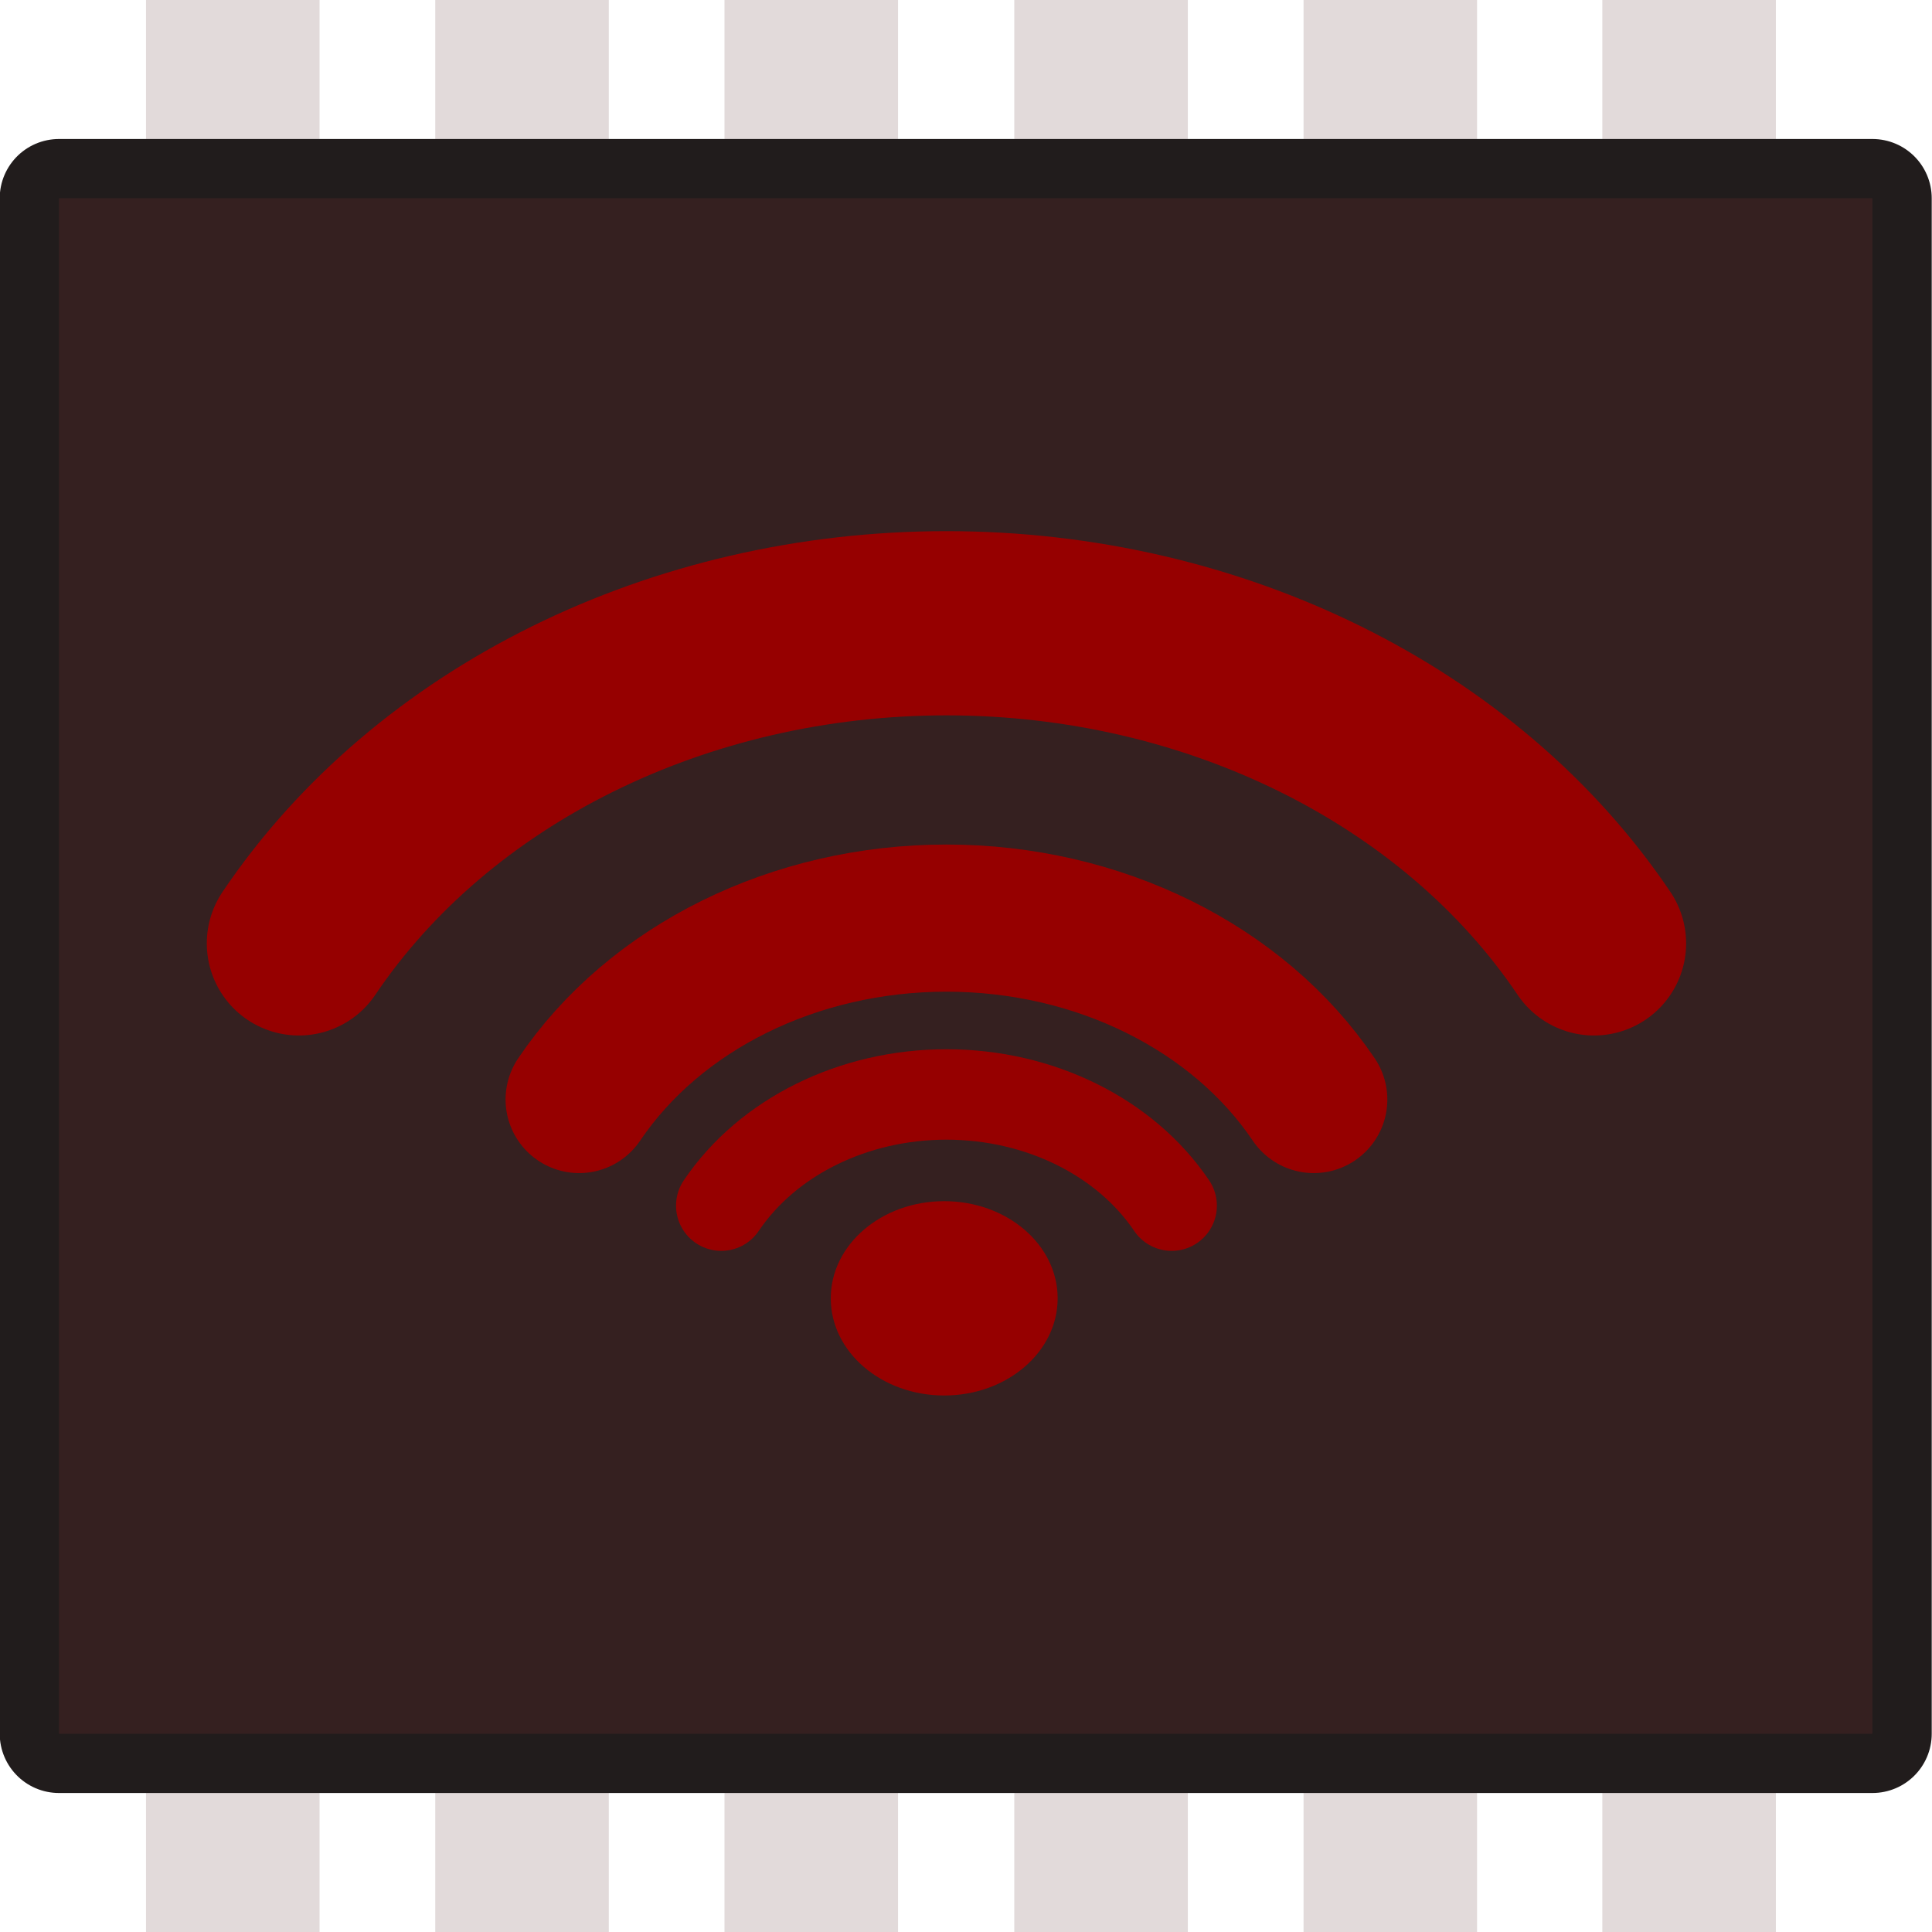
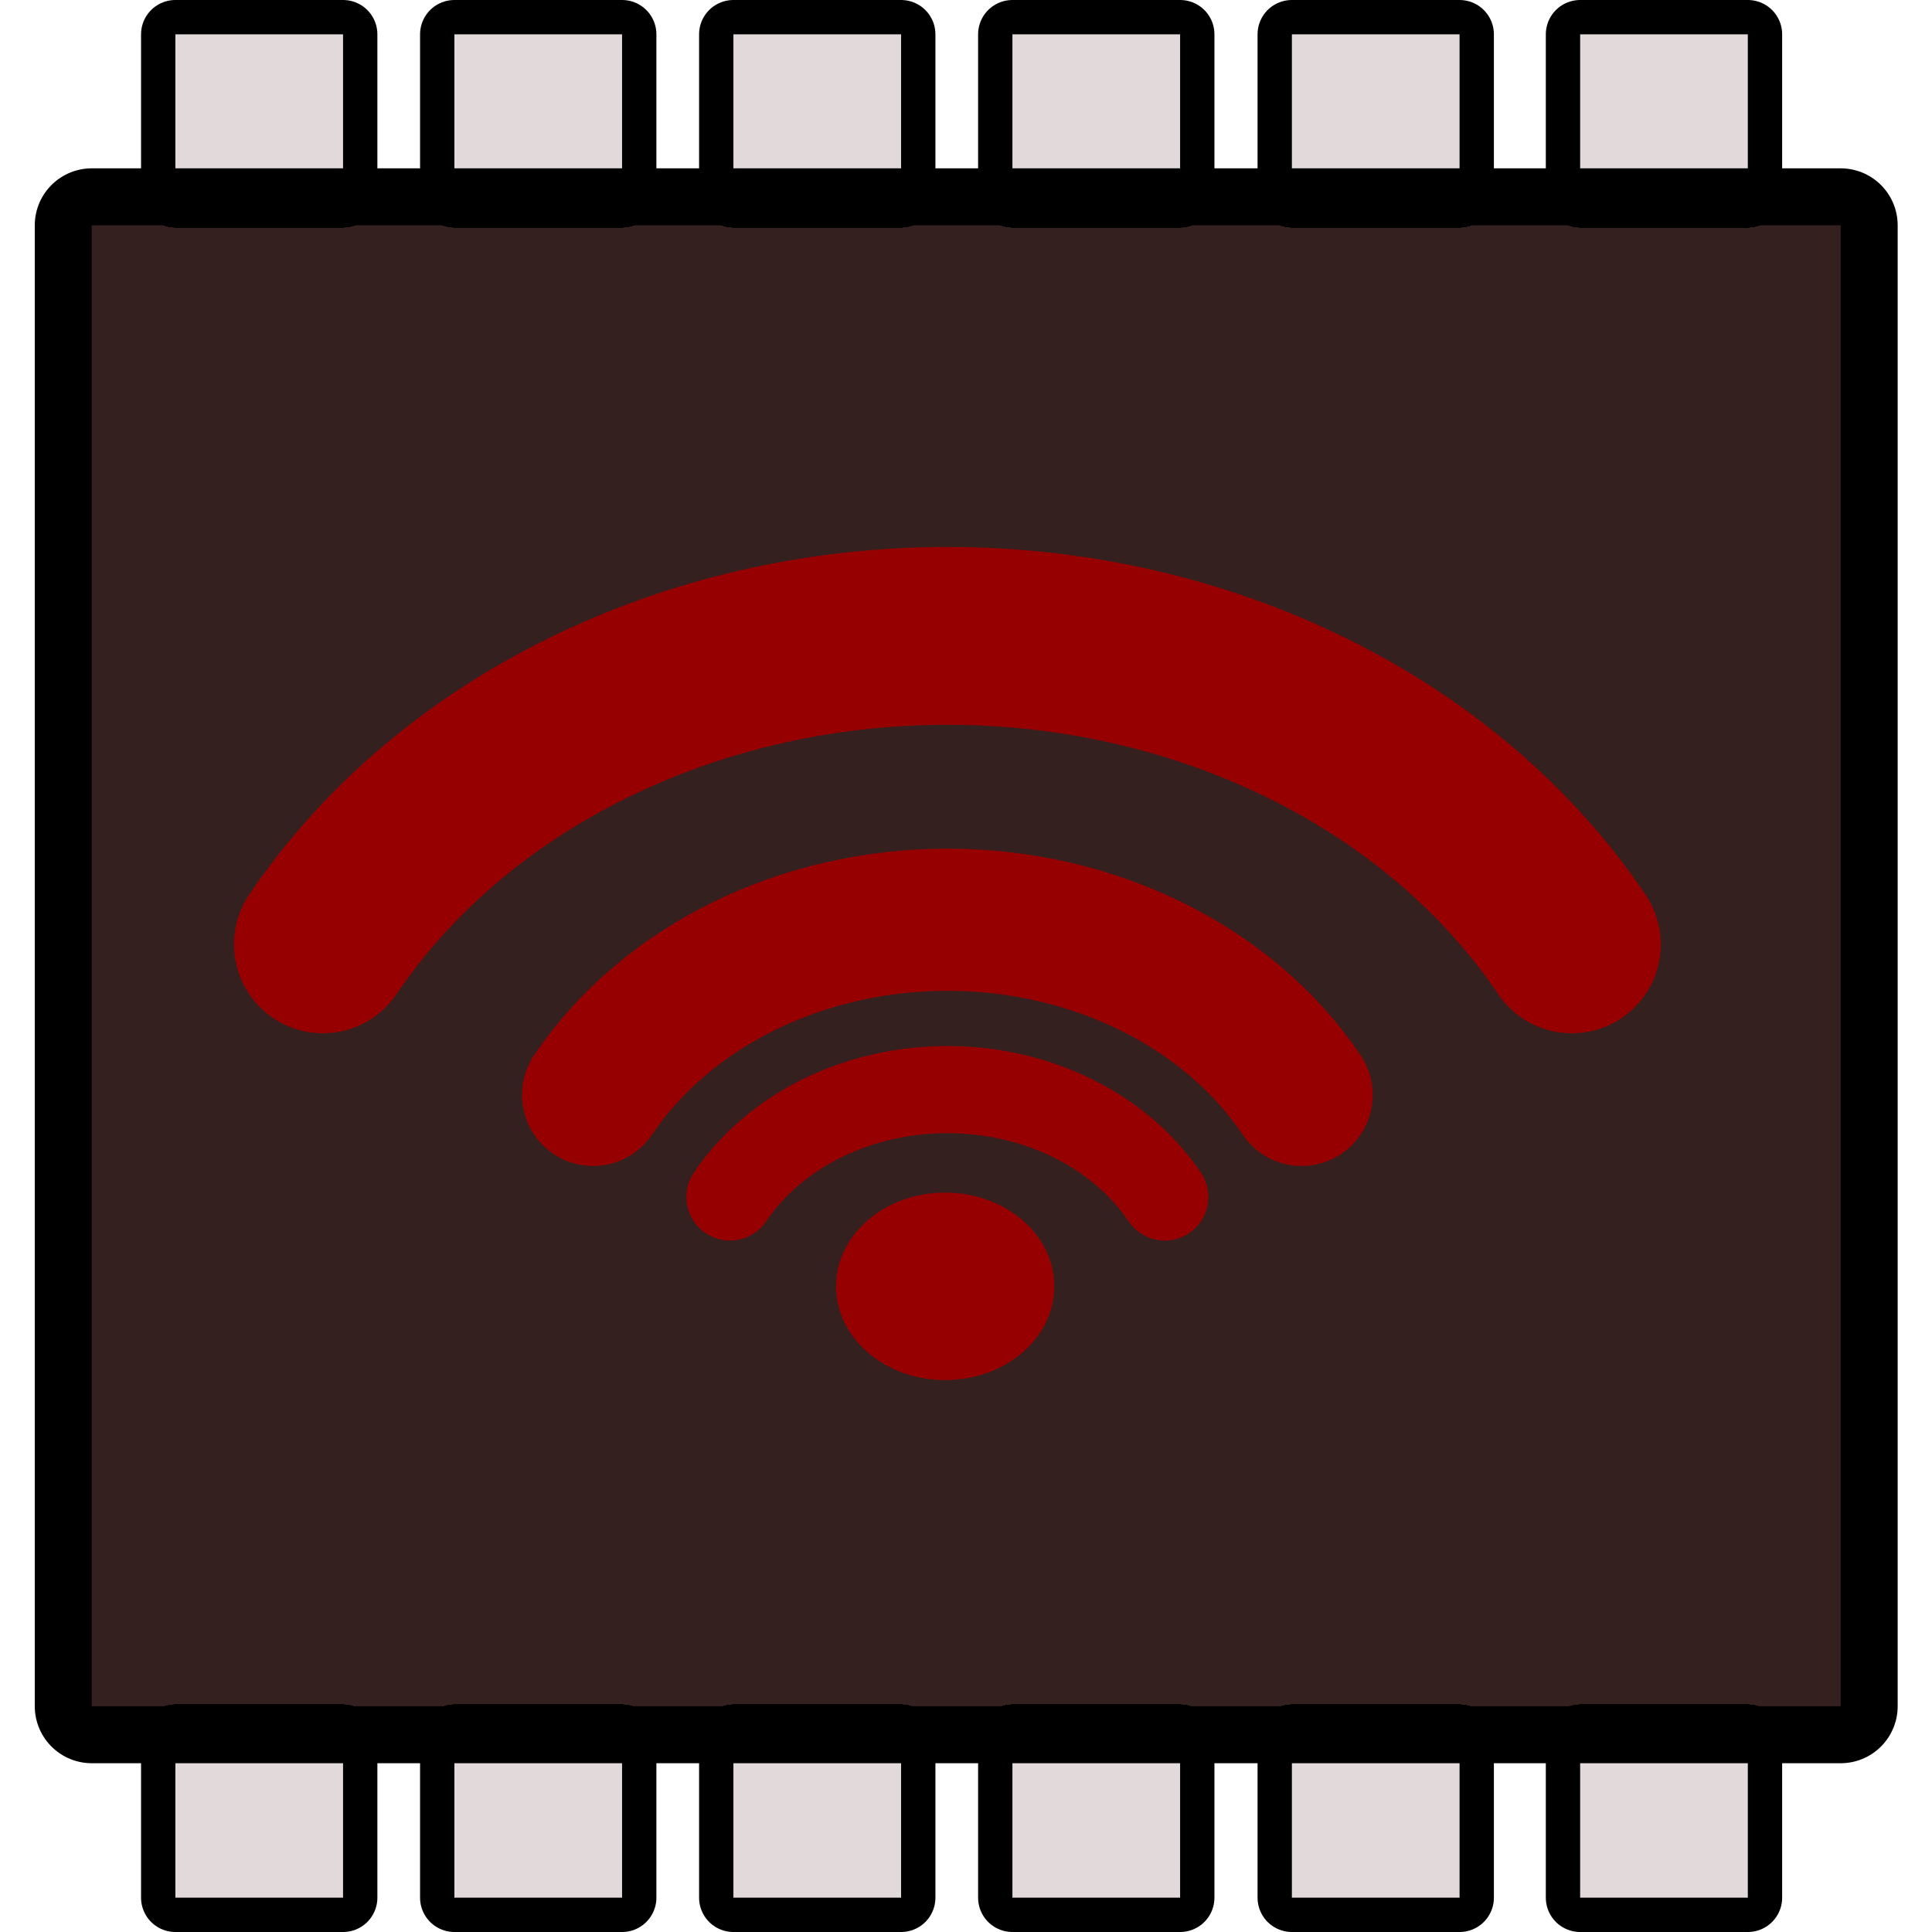
- <svg xmlns="http://www.w3.org/2000/svg" width="13" height="13" viewBox="0 0 3.44 3.44" version="1.1" id="svg1">
+ <svg xmlns="http://www.w3.org/2000/svg" width="13" height="13" viewBox="0 0 4.233 4.39" version="1.1" id="svg1">
  <defs id="defs1" />
-   <g id="layer2" transform="translate(-131.3278,-82.71127)" />
-   <rect style="fill:#e2dada;fill-opacity:1;fill-rule:evenodd;stroke:none;stroke-width:0.127;stroke-linecap:round;stroke-linejoin:round;stroke-dasharray:none;stroke-opacity:1;paint-order:markers stroke fill" id="rect90" width="0.309" height="0.294" x="0.26" y="0" />
-   <rect style="fill:#e2dada;fill-opacity:1;fill-rule:evenodd;stroke:none;stroke-width:0.127;stroke-linecap:round;stroke-linejoin:round;stroke-dasharray:none;stroke-opacity:1;paint-order:markers stroke fill" id="rect92" width="0.309" height="0.294" x="0.775" y="0" />
-   <rect style="fill:#e2dada;fill-opacity:1;fill-rule:evenodd;stroke:none;stroke-width:0.127;stroke-linecap:round;stroke-linejoin:round;stroke-dasharray:none;stroke-opacity:1;paint-order:markers stroke fill" id="rect94" width="0.309" height="0.294" x="1.29" y="0" />
-   <rect style="fill:#e2dada;fill-opacity:1;fill-rule:evenodd;stroke:none;stroke-width:0.127;stroke-linecap:round;stroke-linejoin:round;stroke-dasharray:none;stroke-opacity:1;paint-order:markers stroke fill" id="rect104" width="0.309" height="0.294" x="1.806" y="0" />
-   <rect style="fill:#e2dada;fill-opacity:1;fill-rule:evenodd;stroke:none;stroke-width:0.127;stroke-linecap:round;stroke-linejoin:round;stroke-dasharray:none;stroke-opacity:1;paint-order:markers stroke fill" id="rect117" width="0.309" height="0.294" x="2.321" y="0" />
-   <rect style="fill:#e2dada;fill-opacity:1;fill-rule:evenodd;stroke:none;stroke-width:0.127;stroke-linecap:round;stroke-linejoin:round;stroke-dasharray:none;stroke-opacity:1;paint-order:markers stroke fill" id="rect127" width="0.309" height="0.294" x="2.853" y="0" />
-   <rect style="fill:#e2dada;fill-opacity:1;fill-rule:evenodd;stroke:none;stroke-width:0.127;stroke-linecap:round;stroke-linejoin:round;stroke-dasharray:none;stroke-opacity:1;paint-order:markers stroke fill" id="rect128" width="0.309" height="0.294" x="0.26" y="3.146" />
-   <rect style="fill:#e2dada;fill-opacity:1;fill-rule:evenodd;stroke:none;stroke-width:0.127;stroke-linecap:round;stroke-linejoin:round;stroke-dasharray:none;stroke-opacity:1;paint-order:markers stroke fill" id="rect129" width="0.309" height="0.294" x="0.775" y="3.146" />
-   <rect style="fill:#e2dada;fill-opacity:1;fill-rule:evenodd;stroke:none;stroke-width:0.127;stroke-linecap:round;stroke-linejoin:round;stroke-dasharray:none;stroke-opacity:1;paint-order:markers stroke fill" id="rect130" width="0.309" height="0.294" x="1.29" y="3.146" />
-   <rect style="fill:#e2dada;fill-opacity:1;fill-rule:evenodd;stroke:none;stroke-width:0.127;stroke-linecap:round;stroke-linejoin:round;stroke-dasharray:none;stroke-opacity:1;paint-order:markers stroke fill" id="rect131" width="0.309" height="0.294" x="1.806" y="3.146" />
-   <rect style="fill:#e2dada;fill-opacity:1;fill-rule:evenodd;stroke:none;stroke-width:0.127;stroke-linecap:round;stroke-linejoin:round;stroke-dasharray:none;stroke-opacity:1;paint-order:markers stroke fill" id="rect132" width="0.309" height="0.294" x="2.321" y="3.146" />
-   <rect style="fill:#e2dada;fill-opacity:1;fill-rule:evenodd;stroke:none;stroke-width:0.127;stroke-linecap:round;stroke-linejoin:round;stroke-dasharray:none;stroke-opacity:1;paint-order:markers stroke fill" id="rect133" width="0.309" height="0.294" x="2.853" y="3.146" />
-   <rect style="display:inline;mix-blend-mode:darken;fill:#352020;fill-opacity:1;fill-rule:evenodd;stroke:#211c1c;stroke-width:0.211;stroke-linecap:round;stroke-linejoin:round;stroke-dasharray:none;stroke-opacity:1;paint-order:markers stroke fill" id="rect76" width="3.229" height="2.734" x="0.105" y="0.353" />
-   <g id="layer1" style="display:inline" transform="translate(-131.3278,-82.71127)">
-     <path style="font-variation-settings:normal;opacity:1;fill:none;fill-opacity:1;fill-rule:evenodd;stroke:#960000;stroke-width:0.328;stroke-linecap:round;stroke-linejoin:bevel;stroke-miterlimit:4;stroke-dasharray:none;stroke-dashoffset:0;stroke-opacity:1;paint-order:normal;stop-color:#000000;stop-opacity:1" id="path71" d="m 134.166,-84.391 a 1.331,1.139 0 0 1 -1.153,0.57 1.331,1.139 0 0 1 -1.153,-0.57" transform="scale(1,-1)" />
-     <path style="font-variation-settings:normal;opacity:1;vector-effect:none;fill:none;fill-opacity:1;fill-rule:evenodd;stroke:#960000;stroke-width:0.262;stroke-linecap:round;stroke-linejoin:bevel;stroke-miterlimit:4;stroke-dasharray:none;stroke-dashoffset:0;stroke-opacity:1;-inkscape-stroke:none;paint-order:normal;stop-color:#000000;stop-opacity:1" id="path72" d="m 133.667,-84.669 a 0.755,0.646 0 0 1 -0.654,0.323 0.755,0.646 0 0 1 -0.654,-0.323" transform="scale(1,-1)" />
-     <path style="font-variation-settings:normal;opacity:1;vector-effect:none;fill:none;fill-opacity:1;fill-rule:evenodd;stroke:#960000;stroke-width:0.161;stroke-linecap:round;stroke-linejoin:bevel;stroke-miterlimit:4;stroke-dasharray:none;stroke-dashoffset:0;stroke-opacity:1;-inkscape-stroke:none;paint-order:normal;stop-color:#000000;stop-opacity:1" id="path74" d="m 133.414,-84.858 a 0.463,0.396 0 0 1 -0.401,0.198 0.463,0.396 0 0 1 -0.401,-0.198" transform="scale(1,-1)" />
-     <ellipse style="font-variation-settings:normal;opacity:1;vector-effect:none;fill:#960000;fill-opacity:1;fill-rule:evenodd;stroke:none;stroke-width:0.152;stroke-linecap:butt;stroke-linejoin:bevel;stroke-miterlimit:4;stroke-dasharray:none;stroke-dashoffset:0;stroke-opacity:1;-inkscape-stroke:none;stop-color:#000000;stop-opacity:1" id="path75" cx="133.009" cy="85.023" rx="0.202" ry="0.173" />
+   <rect style="fill:#e2dada;fill-opacity:1;fill-rule:evenodd;stroke:#000000;stroke-width:0.156;stroke-linecap:round;stroke-linejoin:round;stroke-dasharray:none;stroke-opacity:1;paint-order:markers stroke fill" id="rect90" width="0.381" height="0.362" x="0.32" y="0.078" />
+   <rect style="fill:#e2dada;fill-opacity:1;fill-rule:evenodd;stroke:#000000;stroke-width:0.156;stroke-linecap:round;stroke-linejoin:round;stroke-dasharray:none;stroke-opacity:1;paint-order:markers stroke fill" id="rect92" width="0.381" height="0.362" x="0.954" y="0.078" />
+   <rect style="fill:#e2dada;fill-opacity:1;fill-rule:evenodd;stroke:#000000;stroke-width:0.156;stroke-linecap:round;stroke-linejoin:round;stroke-dasharray:none;stroke-opacity:1;paint-order:markers stroke fill" id="rect94" width="0.381" height="0.362" x="1.588" y="0.078" />
+   <rect style="fill:#e2dada;fill-opacity:1;fill-rule:evenodd;stroke:#000000;stroke-width:0.156;stroke-linecap:round;stroke-linejoin:round;stroke-dasharray:none;stroke-opacity:1;paint-order:markers stroke fill" id="rect104" width="0.381" height="0.362" x="2.222" y="0.078" />
+   <rect style="fill:#e2dada;fill-opacity:1;fill-rule:evenodd;stroke:#000000;stroke-width:0.156;stroke-linecap:round;stroke-linejoin:round;stroke-dasharray:none;stroke-opacity:1;paint-order:markers stroke fill" id="rect117" width="0.381" height="0.362" x="2.857" y="0.078" />
+   <rect style="fill:#e2dada;fill-opacity:1;fill-rule:evenodd;stroke:#000000;stroke-width:0.156;stroke-linecap:round;stroke-linejoin:round;stroke-dasharray:none;stroke-opacity:1;paint-order:markers stroke fill" id="rect127" width="0.381" height="0.362" x="3.512" y="0.078" />
+   <rect style="fill:#e2dada;fill-opacity:1;fill-rule:evenodd;stroke:#000000;stroke-width:0.156;stroke-linecap:round;stroke-linejoin:round;stroke-dasharray:none;stroke-opacity:1;paint-order:markers stroke fill" id="rect128" width="0.381" height="0.362" x="0.32" y="3.95" />
+   <rect style="fill:#e2dada;fill-opacity:1;fill-rule:evenodd;stroke:#000000;stroke-width:0.156;stroke-linecap:round;stroke-linejoin:round;stroke-dasharray:none;stroke-opacity:1;paint-order:markers stroke fill" id="rect129" width="0.381" height="0.362" x="0.954" y="3.95" />
+   <rect style="fill:#e2dada;fill-opacity:1;fill-rule:evenodd;stroke:#000000;stroke-width:0.156;stroke-linecap:round;stroke-linejoin:round;stroke-dasharray:none;stroke-opacity:1;paint-order:markers stroke fill" id="rect130" width="0.381" height="0.362" x="1.588" y="3.95" />
+   <rect style="fill:#e2dada;fill-opacity:1;fill-rule:evenodd;stroke:#000000;stroke-width:0.156;stroke-linecap:round;stroke-linejoin:round;stroke-dasharray:none;stroke-opacity:1;paint-order:markers stroke fill" id="rect131" width="0.381" height="0.362" x="2.222" y="3.95" />
+   <rect style="fill:#e2dada;fill-opacity:1;fill-rule:evenodd;stroke:#000000;stroke-width:0.156;stroke-linecap:round;stroke-linejoin:round;stroke-dasharray:none;stroke-opacity:1;paint-order:markers stroke fill" id="rect132" width="0.381" height="0.362" x="2.857" y="3.95" />
+   <rect style="fill:#e2dada;fill-opacity:1;fill-rule:evenodd;stroke:#000000;stroke-width:0.156;stroke-linecap:round;stroke-linejoin:round;stroke-dasharray:none;stroke-opacity:1;paint-order:markers stroke fill" id="rect133" width="0.381" height="0.362" x="3.512" y="3.95" />
+   <rect style="display:inline;mix-blend-mode:darken;fill:#352020;fill-opacity:1;fill-rule:evenodd;stroke:#000000;stroke-width:0.259;stroke-linecap:round;stroke-linejoin:round;stroke-dasharray:none;stroke-opacity:1;paint-order:markers stroke fill" id="rect76" width="3.974" height="3.365" x="0.13" y="0.512" />
+   <g id="layer1" style="display:inline" transform="translate(-131.3278,-82.63311)">
+     <path style="font-variation-settings:normal;opacity:1;fill:none;fill-opacity:1;fill-rule:evenodd;stroke:#960000;stroke-width:0.404;stroke-linecap:round;stroke-linejoin:bevel;stroke-miterlimit:4;stroke-dasharray:none;stroke-dashoffset:0;stroke-opacity:1;paint-order:normal;stop-color:#000000;stop-opacity:1" id="path71" d="m 134.821,-84.779 a 1.638,1.402 0 0 1 -1.419,0.701 1.638,1.402 0 0 1 -1.419,-0.701" transform="scale(1,-1)" />
+     <path style="font-variation-settings:normal;opacity:1;vector-effect:none;fill:none;fill-opacity:1;fill-rule:evenodd;stroke:#960000;stroke-width:0.323;stroke-linecap:round;stroke-linejoin:bevel;stroke-miterlimit:4;stroke-dasharray:none;stroke-dashoffset:0;stroke-opacity:1;-inkscape-stroke:none;paint-order:normal;stop-color:#000000;stop-opacity:1" id="path72" d="m 134.207,-85.121 a 0.929,0.795 0 0 1 -0.805,0.398 0.929,0.795 0 0 1 -0.805,-0.398" transform="scale(1,-1)" />
+     <path style="font-variation-settings:normal;opacity:1;vector-effect:none;fill:none;fill-opacity:1;fill-rule:evenodd;stroke:#960000;stroke-width:0.198;stroke-linecap:round;stroke-linejoin:bevel;stroke-miterlimit:4;stroke-dasharray:none;stroke-dashoffset:0;stroke-opacity:1;-inkscape-stroke:none;paint-order:normal;stop-color:#000000;stop-opacity:1" id="path74" d="m 133.896,-85.353 a 0.57,0.488 0 0 1 -0.494,0.244 0.57,0.488 0 0 1 -0.494,-0.244" transform="scale(1,-1)" />
+     <ellipse style="font-variation-settings:normal;opacity:1;vector-effect:none;fill:#960000;fill-opacity:1;fill-rule:evenodd;stroke:none;stroke-width:0.187;stroke-linecap:butt;stroke-linejoin:bevel;stroke-miterlimit:4;stroke-dasharray:none;stroke-dashoffset:0;stroke-opacity:1;-inkscape-stroke:none;stop-color:#000000;stop-opacity:1" id="path75" cx="133.397" cy="85.556" rx="0.248" ry="0.213" />
  </g>
</svg>
